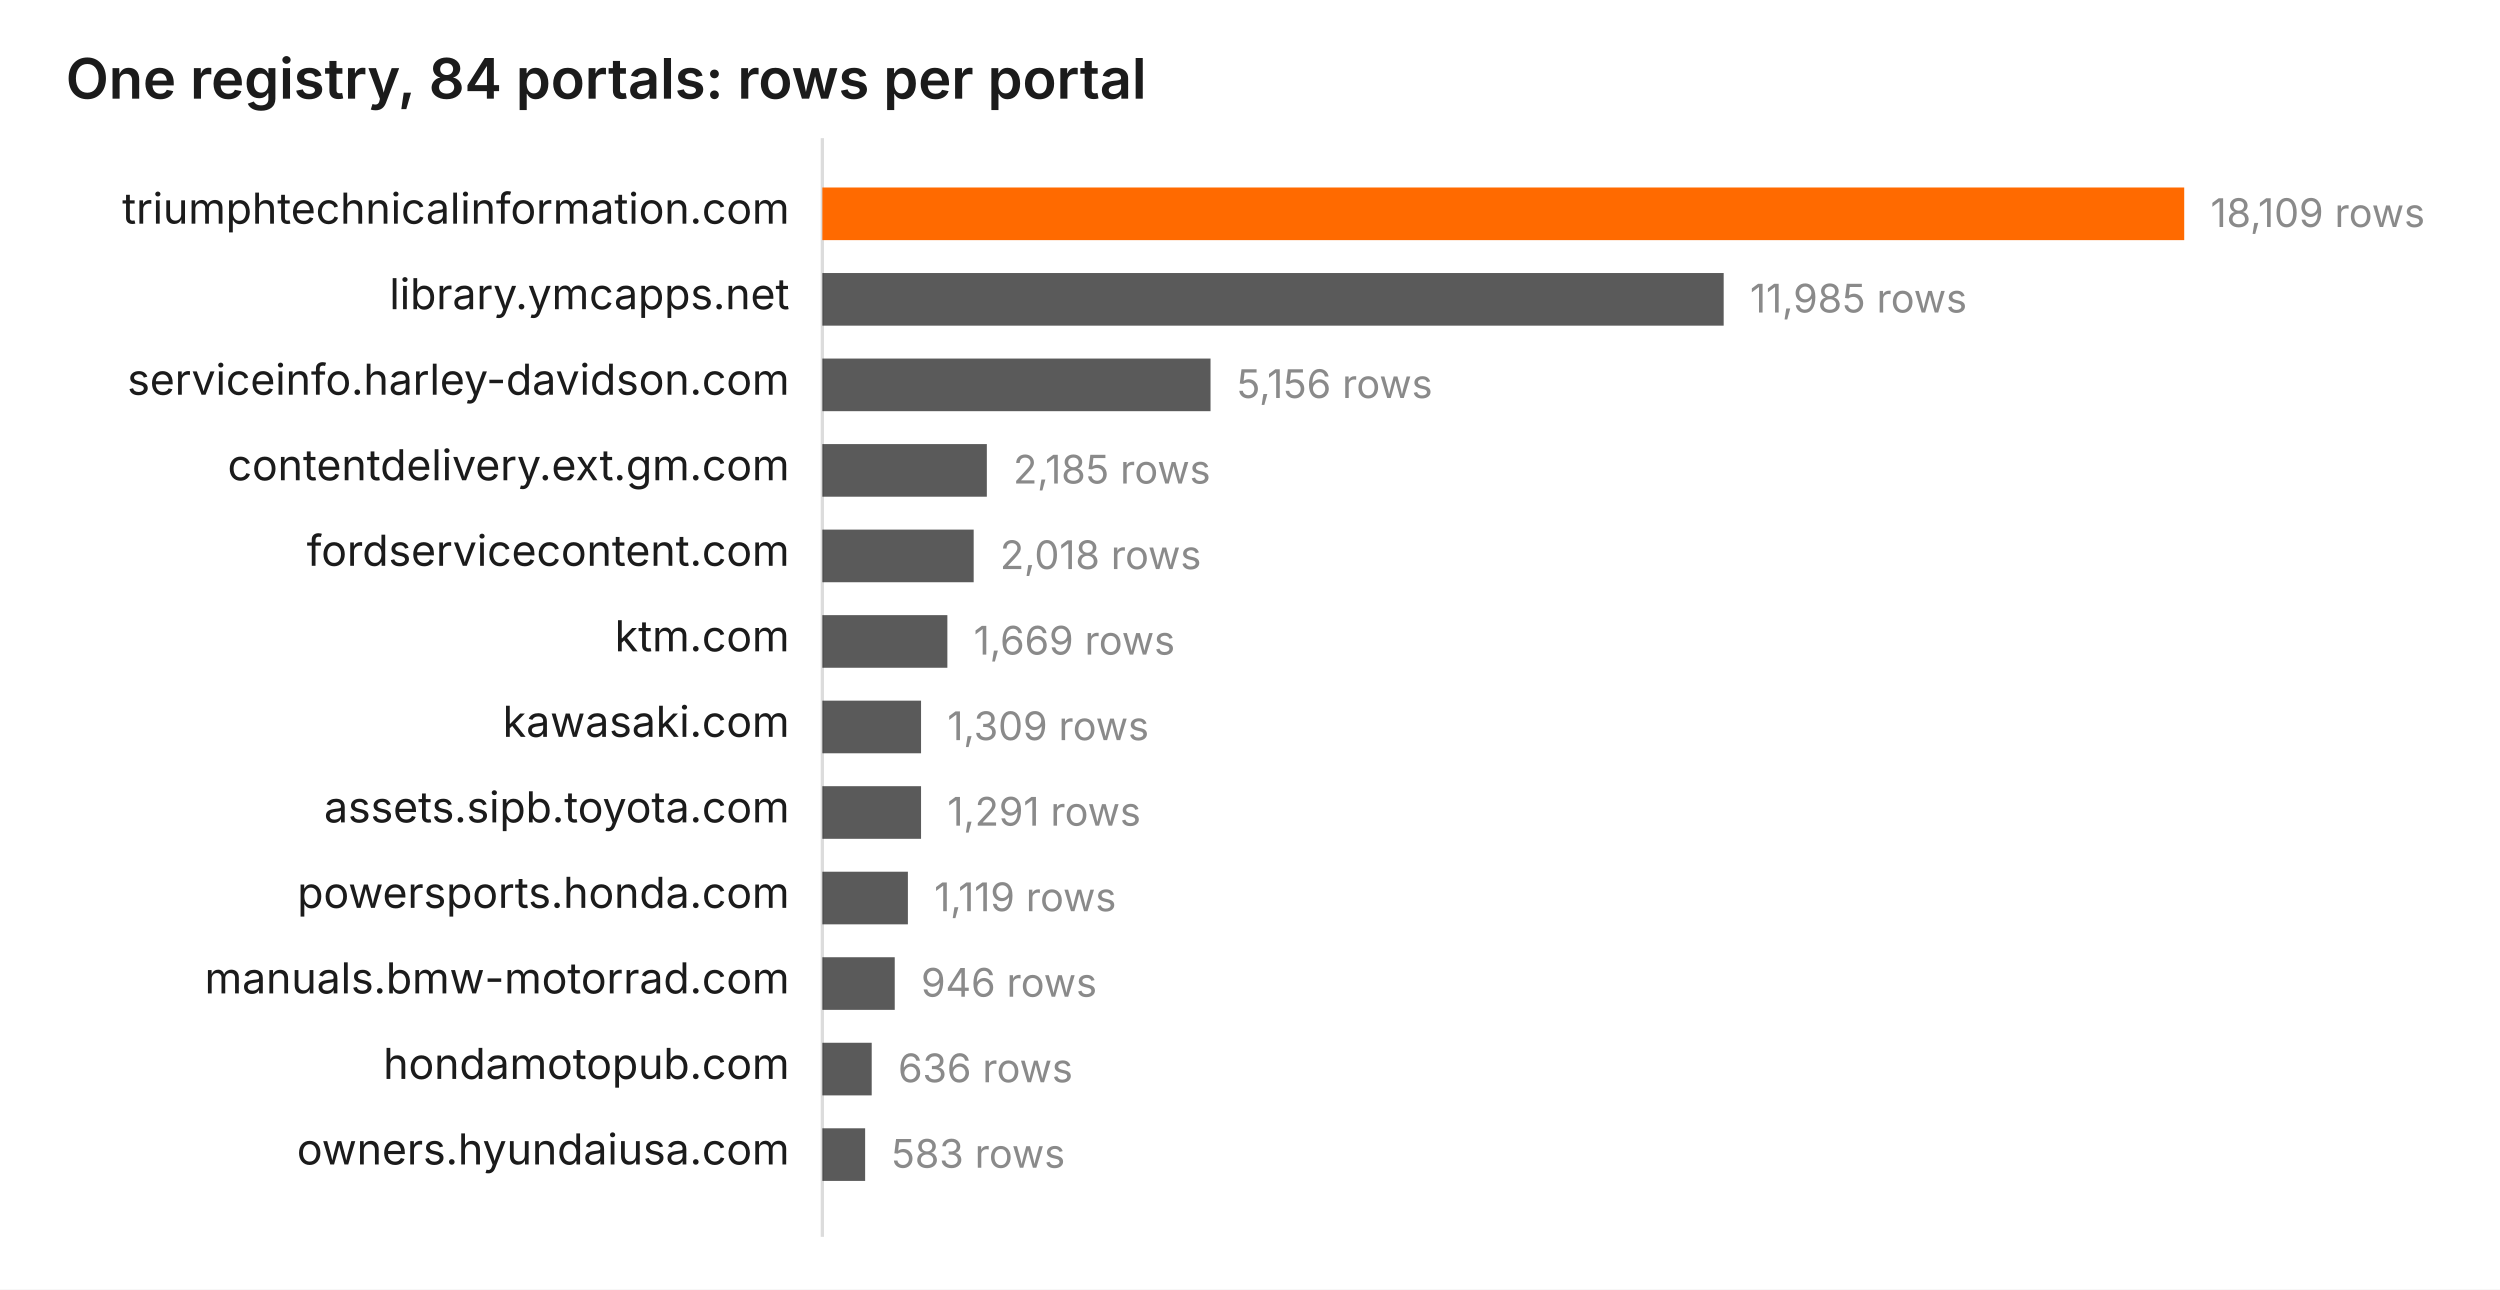
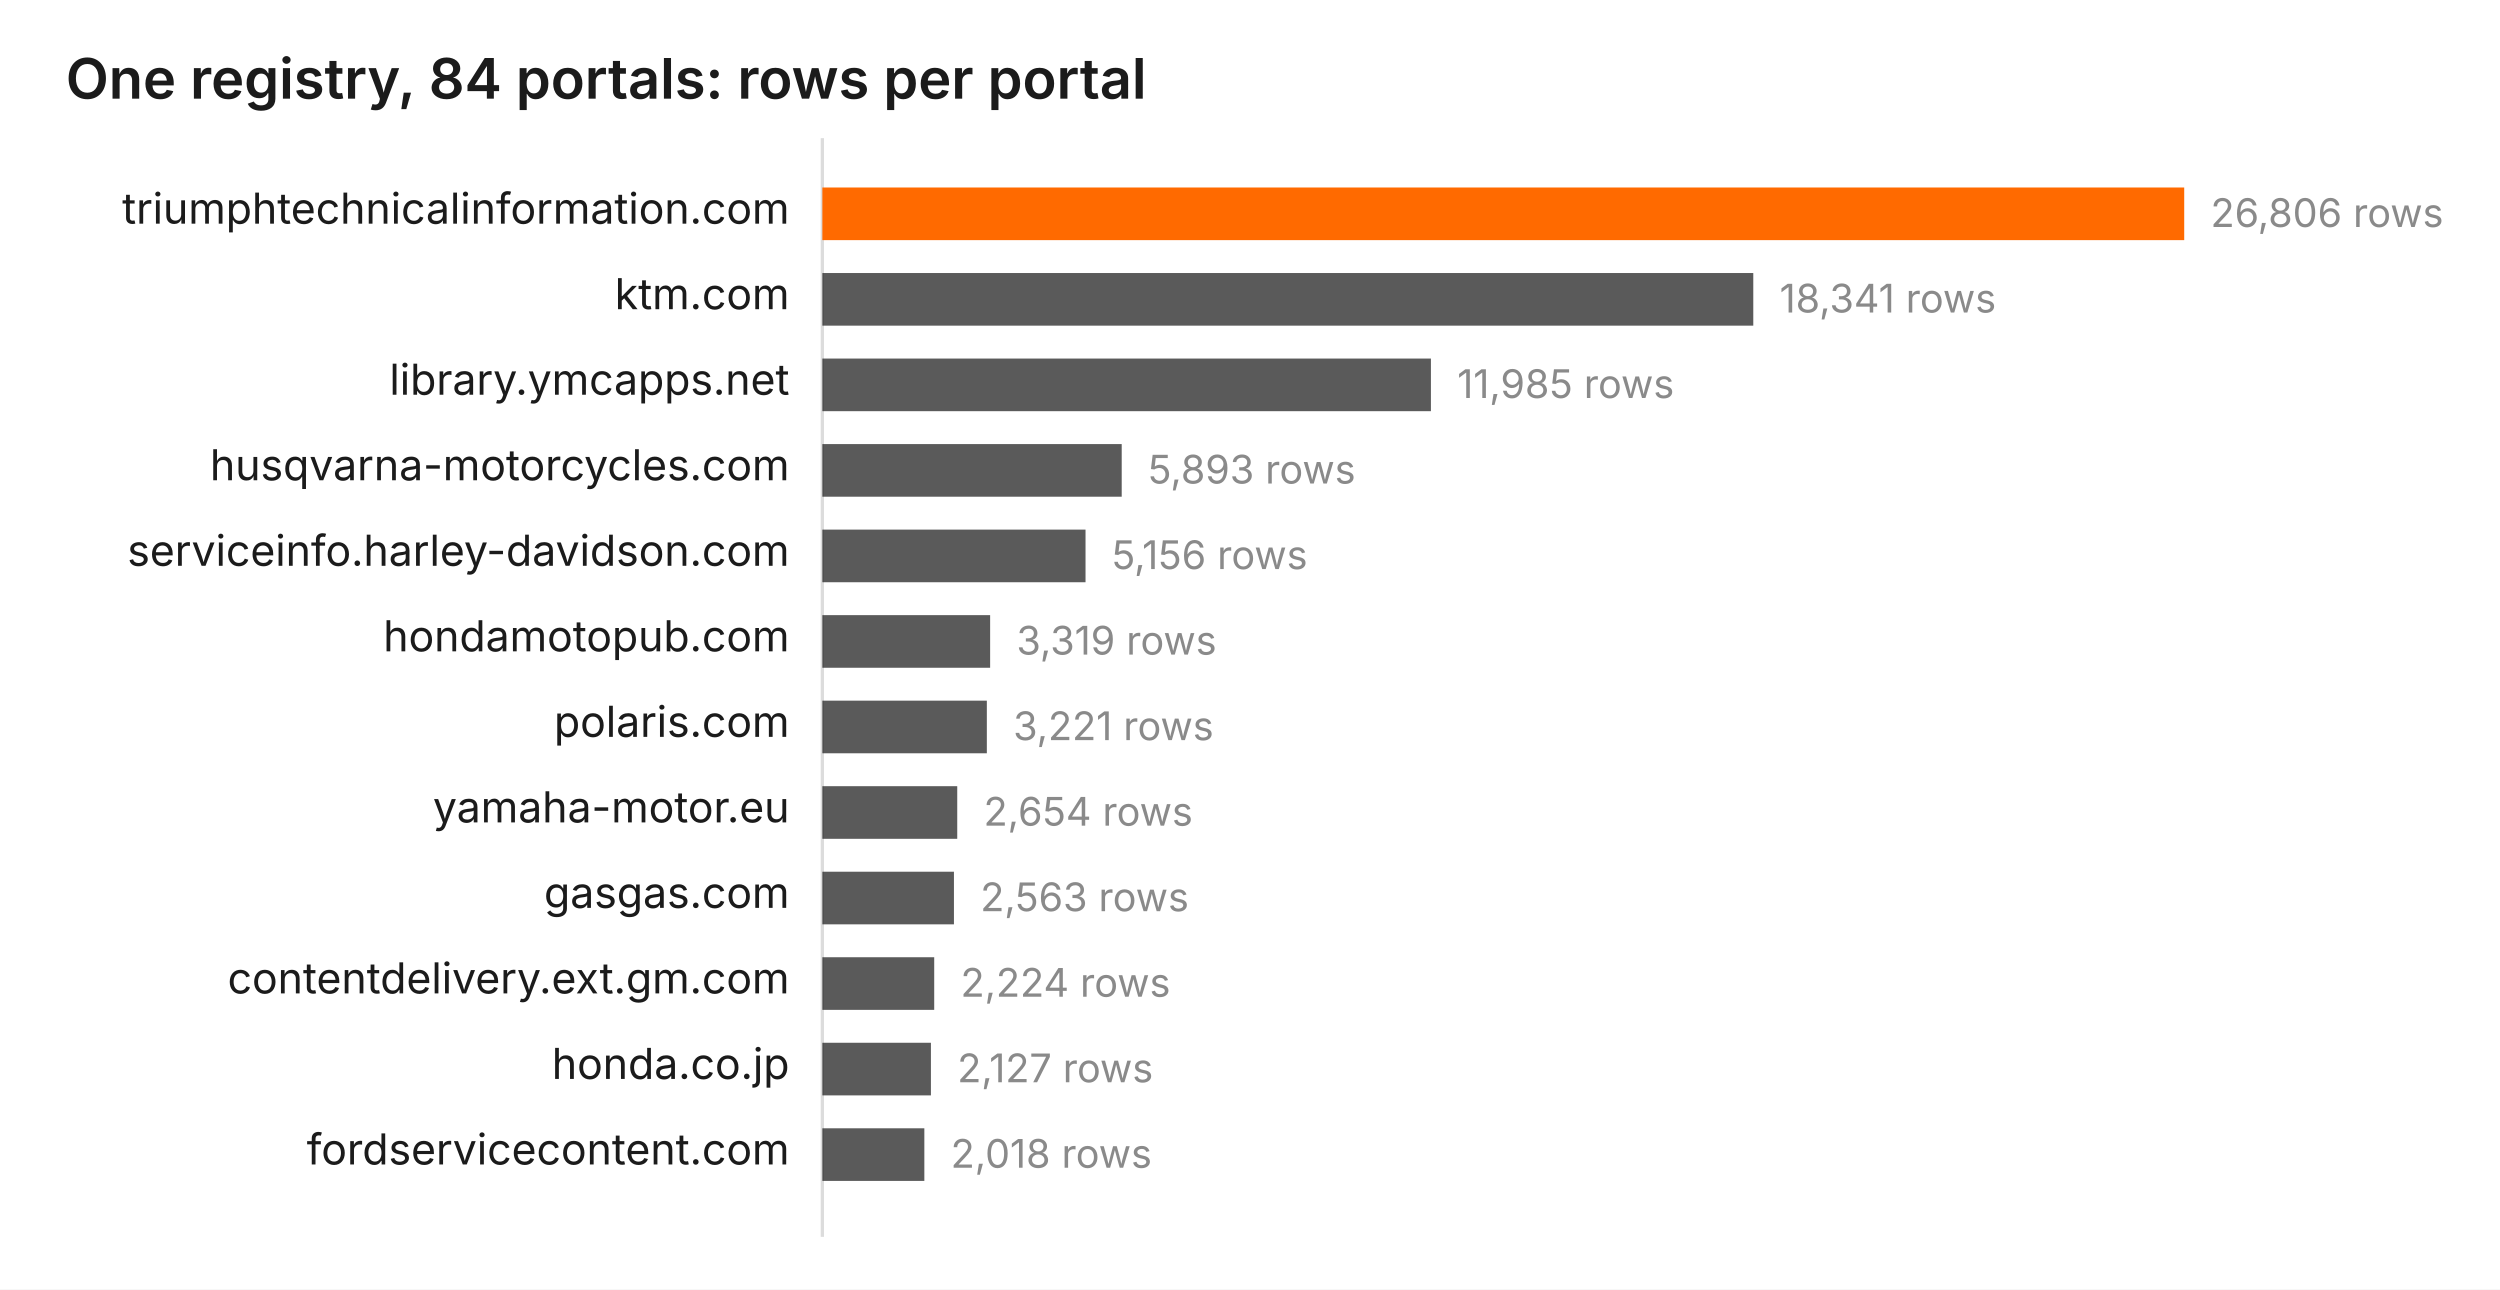
<svg xmlns="http://www.w3.org/2000/svg" width="760" height="392" viewBox="0 0 760 392" font-family="system-ui, -apple-system, Segoe UI, sans-serif">
  <rect width="760" height="392" fill="#ffffff" />
  <text x="20" y="30" font-size="17" font-weight="600" fill="#1b1b1b">One registry, 84 portals: rows per portal</text>
  <line x1="250" y1="42" x2="250" y2="376" stroke="#dcdcdc" />
  <text x="240" y="68" font-size="13" text-anchor="end" fill="#1b1b1b">triumphtechnicalinformation.com</text>
  <rect x="250" y="57" width="414" height="16" fill="#ff6a00" opacity="1" />
-   <text x="672" y="69" font-size="12" fill="#8a8a8a">18,109 rows</text>
-   <text x="240" y="94" font-size="13" text-anchor="end" fill="#1b1b1b">library.ymcapps.net</text>
-   <rect x="250" y="83" width="274" height="16" fill="#1b1b1b" opacity="0.72" />
-   <text x="532" y="95" font-size="12" fill="#8a8a8a">11,985 rows</text>
-   <text x="240" y="120" font-size="13" text-anchor="end" fill="#1b1b1b">serviceinfo.harley-davidson.com</text>
-   <rect x="250" y="109" width="118" height="16" fill="#1b1b1b" opacity="0.72" />
-   <text x="376" y="121" font-size="12" fill="#8a8a8a">5,156 rows</text>
-   <text x="240" y="146" font-size="13" text-anchor="end" fill="#1b1b1b">contentdelivery.ext.gm.com</text>
-   <rect x="250" y="135" width="50" height="16" fill="#1b1b1b" opacity="0.72" />
-   <text x="308" y="147" font-size="12" fill="#8a8a8a">2,185 rows</text>
-   <text x="240" y="172" font-size="13" text-anchor="end" fill="#1b1b1b">fordservicecontent.com</text>
-   <rect x="250" y="161" width="46" height="16" fill="#1b1b1b" opacity="0.72" />
-   <text x="304" y="173" font-size="12" fill="#8a8a8a">2,018 rows</text>
-   <text x="240" y="198" font-size="13" text-anchor="end" fill="#1b1b1b">ktm.com</text>
-   <rect x="250" y="187" width="38" height="16" fill="#1b1b1b" opacity="0.72" />
-   <text x="296" y="199" font-size="12" fill="#8a8a8a">1,669 rows</text>
-   <text x="240" y="224" font-size="13" text-anchor="end" fill="#1b1b1b">kawasaki.com</text>
-   <rect x="250" y="213" width="30" height="16" fill="#1b1b1b" opacity="0.72" />
-   <text x="288" y="225" font-size="12" fill="#8a8a8a">1,309 rows</text>
-   <text x="240" y="250" font-size="13" text-anchor="end" fill="#1b1b1b">assets.sipb.toyota.com</text>
-   <rect x="250" y="239" width="30" height="16" fill="#1b1b1b" opacity="0.72" />
-   <text x="288" y="251" font-size="12" fill="#8a8a8a">1,291 rows</text>
-   <text x="240" y="276" font-size="13" text-anchor="end" fill="#1b1b1b">powersports.honda.com</text>
-   <rect x="250" y="265" width="26" height="16" fill="#1b1b1b" opacity="0.72" />
-   <text x="284" y="277" font-size="12" fill="#8a8a8a">1,119 rows</text>
-   <text x="240" y="302" font-size="13" text-anchor="end" fill="#1b1b1b">manuals.bmw-motorrad.com</text>
-   <rect x="250" y="291" width="22" height="16" fill="#1b1b1b" opacity="0.72" />
-   <text x="280" y="303" font-size="12" fill="#8a8a8a">946 rows</text>
-   <text x="240" y="328" font-size="13" text-anchor="end" fill="#1b1b1b">hondamotopub.com</text>
-   <rect x="250" y="317" width="15" height="16" fill="#1b1b1b" opacity="0.72" />
-   <text x="273" y="329" font-size="12" fill="#8a8a8a">636 rows</text>
-   <text x="240" y="354" font-size="13" text-anchor="end" fill="#1b1b1b">owners.hyundaiusa.com</text>
-   <rect x="250" y="343" width="13" height="16" fill="#1b1b1b" opacity="0.72" />
-   <text x="271" y="355" font-size="12" fill="#8a8a8a">583 rows</text>
+   <text x="672" y="69" font-size="12" fill="#8a8a8a">26,806 rows</text>
+   <text x="240" y="94" font-size="13" text-anchor="end" fill="#1b1b1b">ktm.com</text>
+   <rect x="250" y="83" width="283" height="16" fill="#1b1b1b" opacity="0.72" />
+   <text x="541" y="95" font-size="12" fill="#8a8a8a">18,341 rows</text>
+   <text x="240" y="120" font-size="13" text-anchor="end" fill="#1b1b1b">library.ymcapps.net</text>
+   <rect x="250" y="109" width="185" height="16" fill="#1b1b1b" opacity="0.72" />
+   <text x="443" y="121" font-size="12" fill="#8a8a8a">11,985 rows</text>
+   <text x="240" y="146" font-size="13" text-anchor="end" fill="#1b1b1b">husqvarna-motorcycles.com</text>
+   <rect x="250" y="135" width="91" height="16" fill="#1b1b1b" opacity="0.72" />
+   <text x="349" y="147" font-size="12" fill="#8a8a8a">5,893 rows</text>
+   <text x="240" y="172" font-size="13" text-anchor="end" fill="#1b1b1b">serviceinfo.harley-davidson.com</text>
+   <rect x="250" y="161" width="80" height="16" fill="#1b1b1b" opacity="0.72" />
+   <text x="338" y="173" font-size="12" fill="#8a8a8a">5,156 rows</text>
+   <text x="240" y="198" font-size="13" text-anchor="end" fill="#1b1b1b">hondamotopub.com</text>
+   <rect x="250" y="187" width="51" height="16" fill="#1b1b1b" opacity="0.72" />
+   <text x="309" y="199" font-size="12" fill="#8a8a8a">3,319 rows</text>
+   <text x="240" y="224" font-size="13" text-anchor="end" fill="#1b1b1b">polaris.com</text>
+   <rect x="250" y="213" width="50" height="16" fill="#1b1b1b" opacity="0.72" />
+   <text x="308" y="225" font-size="12" fill="#8a8a8a">3,221 rows</text>
+   <text x="240" y="250" font-size="13" text-anchor="end" fill="#1b1b1b">yamaha-motor.eu</text>
+   <rect x="250" y="239" width="41" height="16" fill="#1b1b1b" opacity="0.72" />
+   <text x="299" y="251" font-size="12" fill="#8a8a8a">2,654 rows</text>
+   <text x="240" y="276" font-size="13" text-anchor="end" fill="#1b1b1b">gasgas.com</text>
+   <rect x="250" y="265" width="40" height="16" fill="#1b1b1b" opacity="0.72" />
+   <text x="298" y="277" font-size="12" fill="#8a8a8a">2,563 rows</text>
+   <text x="240" y="302" font-size="13" text-anchor="end" fill="#1b1b1b">contentdelivery.ext.gm.com</text>
+   <rect x="250" y="291" width="34" height="16" fill="#1b1b1b" opacity="0.72" />
+   <text x="292" y="303" font-size="12" fill="#8a8a8a">2,224 rows</text>
+   <text x="240" y="328" font-size="13" text-anchor="end" fill="#1b1b1b">honda.co.jp</text>
+   <rect x="250" y="317" width="33" height="16" fill="#1b1b1b" opacity="0.72" />
+   <text x="291" y="329" font-size="12" fill="#8a8a8a">2,127 rows</text>
+   <text x="240" y="354" font-size="13" text-anchor="end" fill="#1b1b1b">fordservicecontent.com</text>
+   <rect x="250" y="343" width="31" height="16" fill="#1b1b1b" opacity="0.72" />
+   <text x="289" y="355" font-size="12" fill="#8a8a8a">2,018 rows</text>
</svg>
